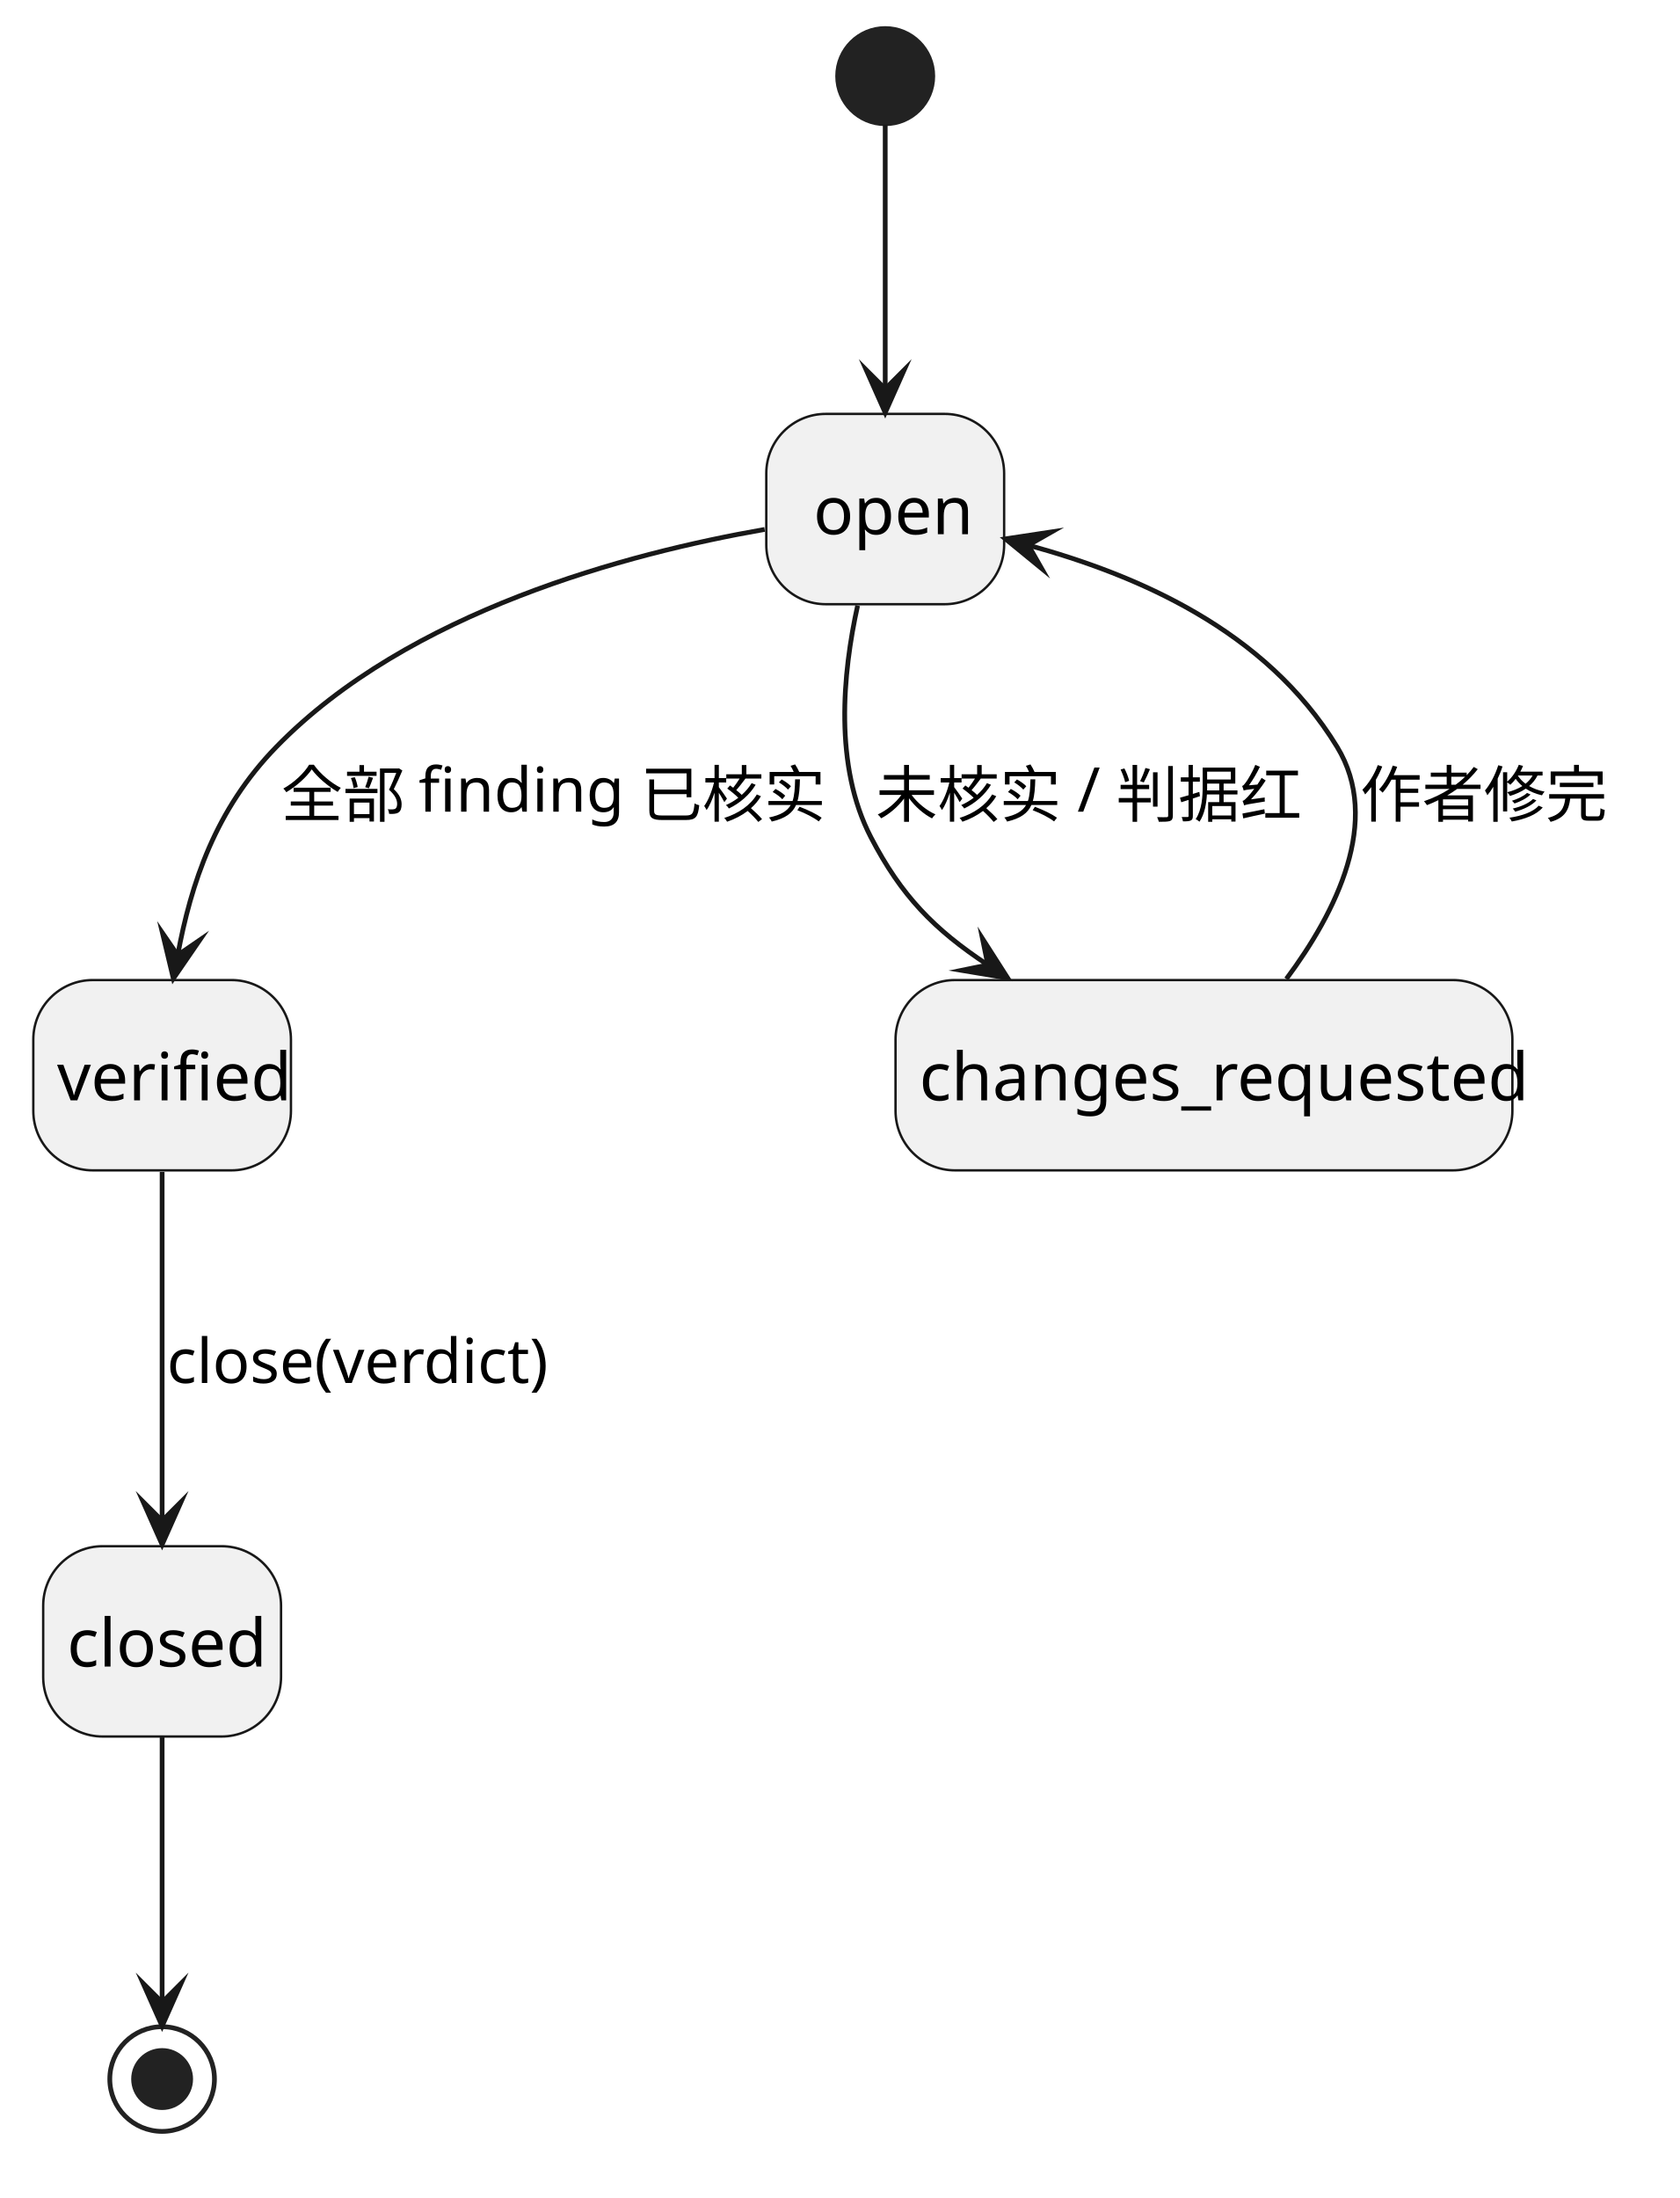
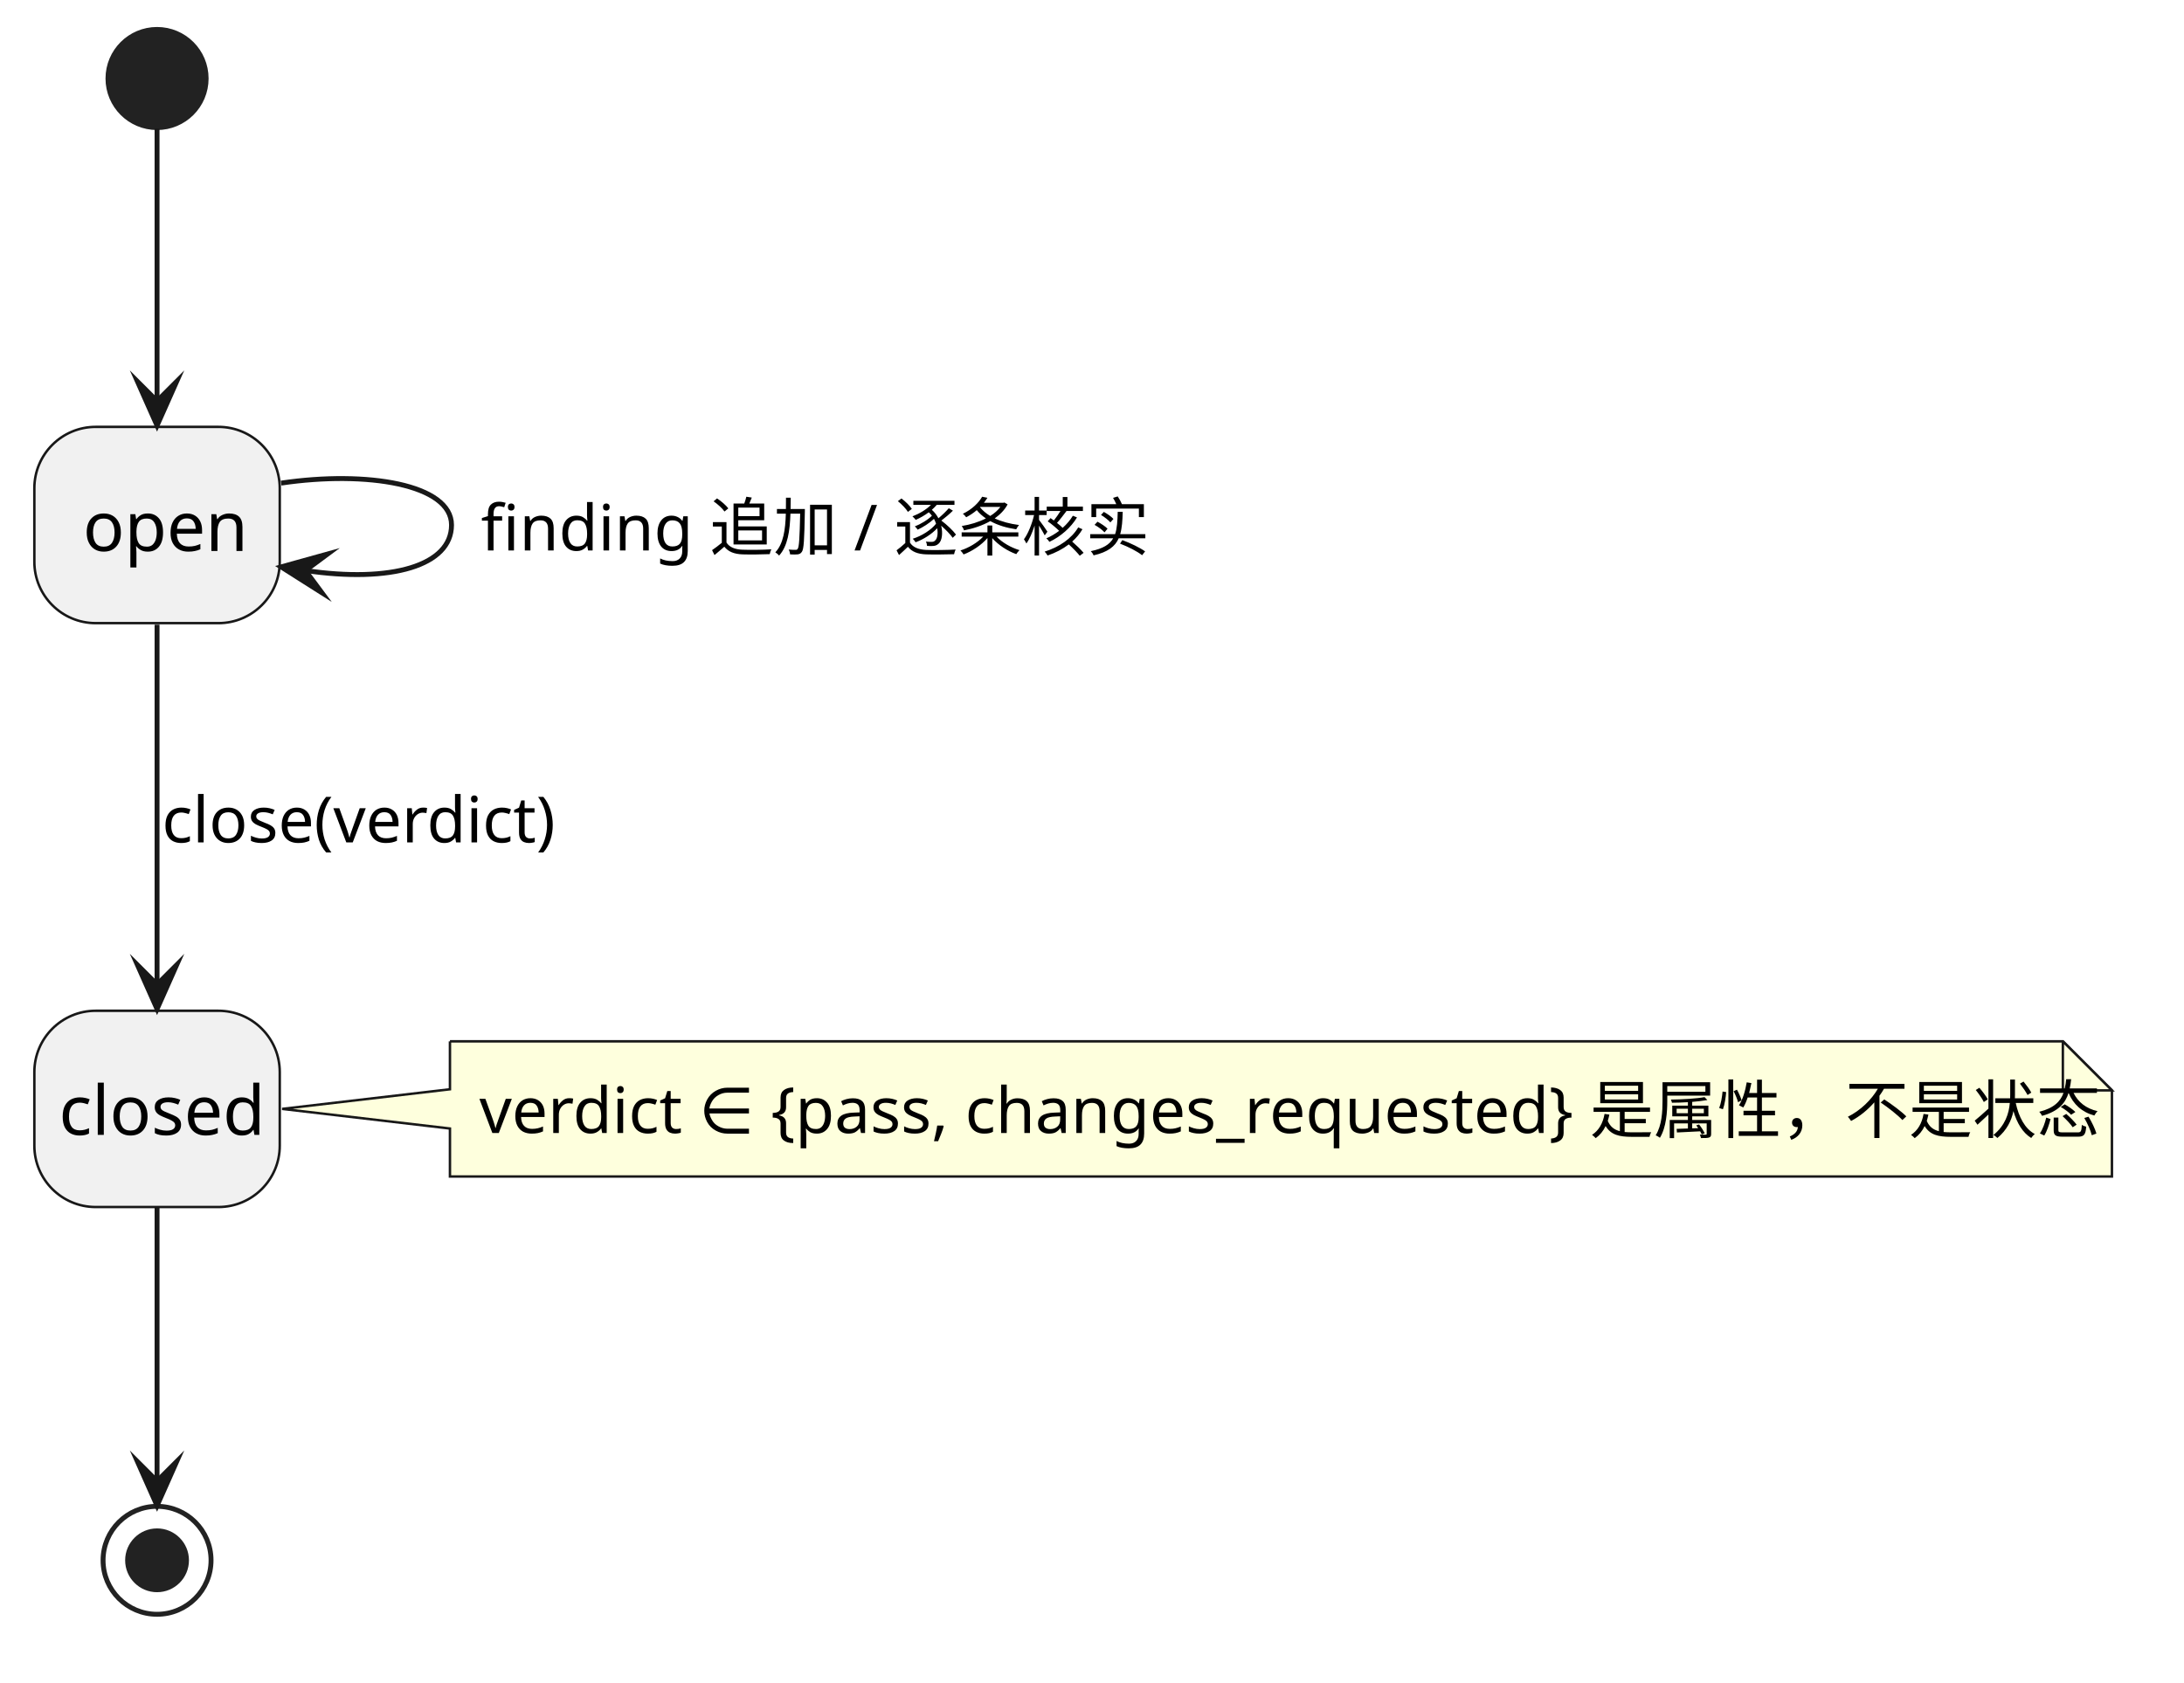
- <svg xmlns="http://www.w3.org/2000/svg" version="1.1" data-diagram-type="STATE" style="width:353px;height:462px;background:#FFFFFF;" width="353px" height="462px" viewBox="0 0 353 462" zoomAndPan="magnify" preserveAspectRatio="none" contentStyleType="text/css">
+ <svg xmlns="http://www.w3.org/2000/svg" version="1.1" data-diagram-type="STATE" style="width:445px;height:343px;background:#FFFFFF;" width="445px" height="343px" viewBox="0 0 445 343" zoomAndPan="magnify" preserveAspectRatio="none" contentStyleType="text/css">
  <defs />
  <g font-family="sans-serif" lengthAdjust="spacing">
    <g class="start_entity" data-qualified-name=".start." id="ent0001" data-source-line="2">
-       <ellipse cx="186.08" cy="16" rx="10" ry="10" fill="#222" style="stroke:#222;stroke-width:1;" />
+       <ellipse cx="32" cy="16" rx="10" ry="10" fill="#222" style="stroke:#222;stroke-width:1;" />
    </g>
-     <rect x="161.08" y="87" width="50" height="40" fill="#F1F1F1" style="stroke:#181818;stroke-width:0.5;" rx="12.5" ry="12.5" />
-     <text x="170.986" y="112.291" fill="#000" font-size="14" textLength="30.188">open</text>
-     <rect x="7" y="206" width="54.16" height="40" fill="#F1F1F1" style="stroke:#181818;stroke-width:0.5;" rx="12.5" ry="12.5" />
-     <text x="12" y="231.291" fill="#000" font-size="14" textLength="44.16">verified</text>
-     <rect x="9.08" y="325" width="50" height="40" fill="#F1F1F1" style="stroke:#181818;stroke-width:0.5;" rx="12.5" ry="12.5" />
-     <text x="14.092" y="350.291" fill="#000" font-size="14" textLength="39.977">closed</text>
-     <rect x="188.25" y="206" width="129.67" height="40" fill="#F1F1F1" style="stroke:#181818;stroke-width:0.5;" rx="12.5" ry="12.5" />
-     <text x="193.25" y="231.291" fill="#000" font-size="14" textLength="119.67">changes_requested</text>
-     <g class="end_entity" data-qualified-name=".end." id="ent0011" data-source-line="7">
-       <ellipse cx="34.08" cy="437" rx="11" ry="11" fill="none" style="stroke:#222;stroke-width:1;" />
-       <ellipse cx="34.08" cy="437" rx="6" ry="6" fill="#222" style="stroke:#222;stroke-width:1;" />
+     <rect x="7" y="87" width="50" height="40" fill="#F1F1F1" style="stroke:#181818;stroke-width:0.5;" rx="12.5" ry="12.5" />
+     <text x="16.906" y="112.291" fill="#000" font-size="14" textLength="30.188">open</text>
+     <rect x="7" y="206" width="50" height="40" fill="#F1F1F1" style="stroke:#181818;stroke-width:0.5;" rx="12.5" ry="12.5" />
+     <text x="12.012" y="231.291" fill="#000" font-size="14" textLength="39.977">closed</text>
+     <g class="end_entity" data-qualified-name=".end." id="ent0007" data-source-line="6">
+       <ellipse cx="32" cy="318" rx="11" ry="11" fill="none" style="stroke:#222;stroke-width:1;" />
+       <ellipse cx="32" cy="318" rx="6" ry="6" fill="#222" style="stroke:#222;stroke-width:1;" />
+     </g>
+     <g class="entity" data-qualified-name="GMN9" id="ent0010" data-source-line="5">
+       <path d="M91.68,212.23 L91.68,222 L57.49,226 L91.68,230 L91.68,239.775 A0,0 0 0 0 91.68,239.775 L430.317,239.775 A0,0 0 0 0 430.317,239.775 L430.317,222.23 L420.317,212.23 L91.68,212.23 A0,0 0 0 0 91.68,212.23" style="stroke:#181818;stroke-width:0.5;" fill="#FEFFDD" />
+       <path d="M420.317,212.23 L420.317,222.23 L430.317,222.23 L420.317,212.23" style="stroke:#181818;stroke-width:0.5;" fill="#FEFFDD" />
+       <text x="97.68" y="230.916" fill="#000" font-size="13" textLength="317.637">verdict ∈ {pass, changes_requested} 是属性，不是状态</text>
    </g>
    <g class="link" data-entity-1="ent0001" data-entity-2="ent0002" id="lnk3" data-source-line="2" data-link-type="dependency">
-       <path d="M186.08,26.19 C186.08,40.4 186.08,63.02 186.08,81.74" style="stroke:#181818;stroke-width:1;" fill="none" id="*start*-to-open" />
-       <polygon points="186.08,86.74,190.08,77.74,186.08,81.74,182.08,77.74,186.08,86.74" fill="#181818" style="stroke:#181818;stroke-width:1;stroke-linejoin:miter;stroke-miterlimit:10;" />
+       <path d="M32,26.19 C32,40.4 32,63.02 32,81.74" style="stroke:#181818;stroke-width:1;" fill="none" id="*start*-to-open" />
+       <polygon points="32,86.74,36,77.74,32,81.74,28,77.74,32,86.74" fill="#181818" style="stroke:#181818;stroke-width:1;stroke-linejoin:miter;stroke-miterlimit:10;" />
    </g>
-     <g class="link" data-entity-1="ent0002" data-entity-2="ent0004" id="lnk5" data-source-line="3" data-link-type="dependency">
-       <path d="M160.74,111.28 C132.11,116.28 85.89,128.45 58.08,157 C45.24,170.18 40.143,185.734 37.353,200.764" style="stroke:#181818;stroke-width:1;" fill="none" id="open-to-verified" />
-       <polygon points="36.44,205.68,42.015,197.561,37.353,200.764,34.15,196.101,36.44,205.68" fill="#181818" style="stroke:#181818;stroke-width:1;stroke-linejoin:miter;stroke-miterlimit:10;" />
-       <text x="59.08" y="171.686" fill="#000" font-size="13" textLength="110.437">全部 finding 已核实</text>
+     <g class="link" data-entity-1="ent0002" data-entity-2="ent0002" id="lnk4" data-source-line="3" data-link-type="dependency">
+       <path d="M57.28,98.46 C74.77,95.87 92,98.71 92,107 C92,115.29 79.716,118.862 62.226,116.272" style="stroke:#181818;stroke-width:1;" fill="none" id="open-to-open" />
+       <polygon points="57.28,115.54,65.597,120.815,62.226,116.272,66.769,112.902,57.28,115.54" fill="#181818" style="stroke:#181818;stroke-width:1;stroke-linejoin:miter;stroke-miterlimit:10;" />
+       <text x="98" y="112.186" fill="#000" font-size="13" textLength="134.088">finding 追加 / 逐条核实</text>
    </g>
-     <g class="link" data-entity-1="ent0004" data-entity-2="ent0006" id="lnk7" data-source-line="4" data-link-type="dependency">
-       <path d="M34.08,246.32 C34.08,268 34.08,297.96 34.08,319.65" style="stroke:#181818;stroke-width:1;" fill="none" id="verified-to-closed" />
-       <polygon points="34.08,324.65,38.08,315.65,34.08,319.65,30.08,315.65,34.08,324.65" fill="#181818" style="stroke:#181818;stroke-width:1;stroke-linejoin:miter;stroke-miterlimit:10;" />
-       <text x="35.08" y="290.686" fill="#000" font-size="13" textLength="75.283">close(verdict)</text>
+     <g class="link" data-entity-1="ent0002" data-entity-2="ent0005" id="lnk6" data-source-line="4" data-link-type="dependency">
+       <path d="M32,127.32 C32,149 32,178.96 32,200.65" style="stroke:#181818;stroke-width:1;" fill="none" id="open-to-closed" />
+       <polygon points="32,205.65,36,196.65,32,200.65,28,196.65,32,205.65" fill="#181818" style="stroke:#181818;stroke-width:1;stroke-linejoin:miter;stroke-miterlimit:10;" />
+       <text x="33" y="171.686" fill="#000" font-size="13" textLength="75.283">close(verdict)</text>
    </g>
-     <g class="link" data-entity-1="ent0002" data-entity-2="ent0008" id="lnk9" data-source-line="5" data-link-type="dependency">
-       <path d="M180.28,127.29 C177.13,141.55 175.28,161.01 183.08,176 C189.45,188.24 196.258,195.294 207.658,202.824" style="stroke:#181818;stroke-width:1;" fill="none" id="open-to-changes_requested" />
-       <polygon points="211.83,205.58,206.525,197.282,207.658,202.824,202.116,203.957,211.83,205.58" fill="#181818" style="stroke:#181818;stroke-width:1;stroke-linejoin:miter;stroke-miterlimit:10;" />
-       <text x="184.08" y="171.686" fill="#000" font-size="13" textLength="92.549">未核实 / 判据红</text>
-     </g>
-     <g class="link" data-entity-1="ent0008" data-entity-2="ent0002" id="lnk10" data-source-line="6" data-link-type="dependency">
-       <path d="M270.4,205.77 C280.87,191.71 290.51,172.48 281.08,157 C266.01,132.28 238.852,120.812 216.172,114.592" style="stroke:#181818;stroke-width:1;" fill="none" id="changes_requested-to-open" />
-       <polygon points="211.35,113.27,218.972,119.508,216.172,114.592,221.087,111.793,211.35,113.27" fill="#181818" style="stroke:#181818;stroke-width:1;stroke-linejoin:miter;stroke-miterlimit:10;" />
-       <text x="285.92" y="171.686" fill="#000" font-size="13" textLength="52">作者修完</text>
-     </g>
-     <g class="link" data-entity-1="ent0006" data-entity-2="ent0011" id="lnk12" data-source-line="7" data-link-type="dependency">
-       <path d="M34.08,365.09 C34.08,383.66 34.08,406.17 34.08,420.87" style="stroke:#181818;stroke-width:1;" fill="none" id="closed-to-*end*" />
-       <polygon points="34.08,425.87,38.08,416.87,34.08,420.87,30.08,416.87,34.08,425.87" fill="#181818" style="stroke:#181818;stroke-width:1;stroke-linejoin:miter;stroke-miterlimit:10;" />
+     <g class="link" data-entity-1="ent0005" data-entity-2="ent0007" id="lnk8" data-source-line="6" data-link-type="dependency">
+       <path d="M32,246.09 C32,264.66 32,287.17 32,301.87" style="stroke:#181818;stroke-width:1;" fill="none" id="closed-to-*end*" />
+       <polygon points="32,306.87,36,297.87,32,301.87,28,297.87,32,306.87" fill="#181818" style="stroke:#181818;stroke-width:1;stroke-linejoin:miter;stroke-miterlimit:10;" />
    </g>
  </g>
</svg>
